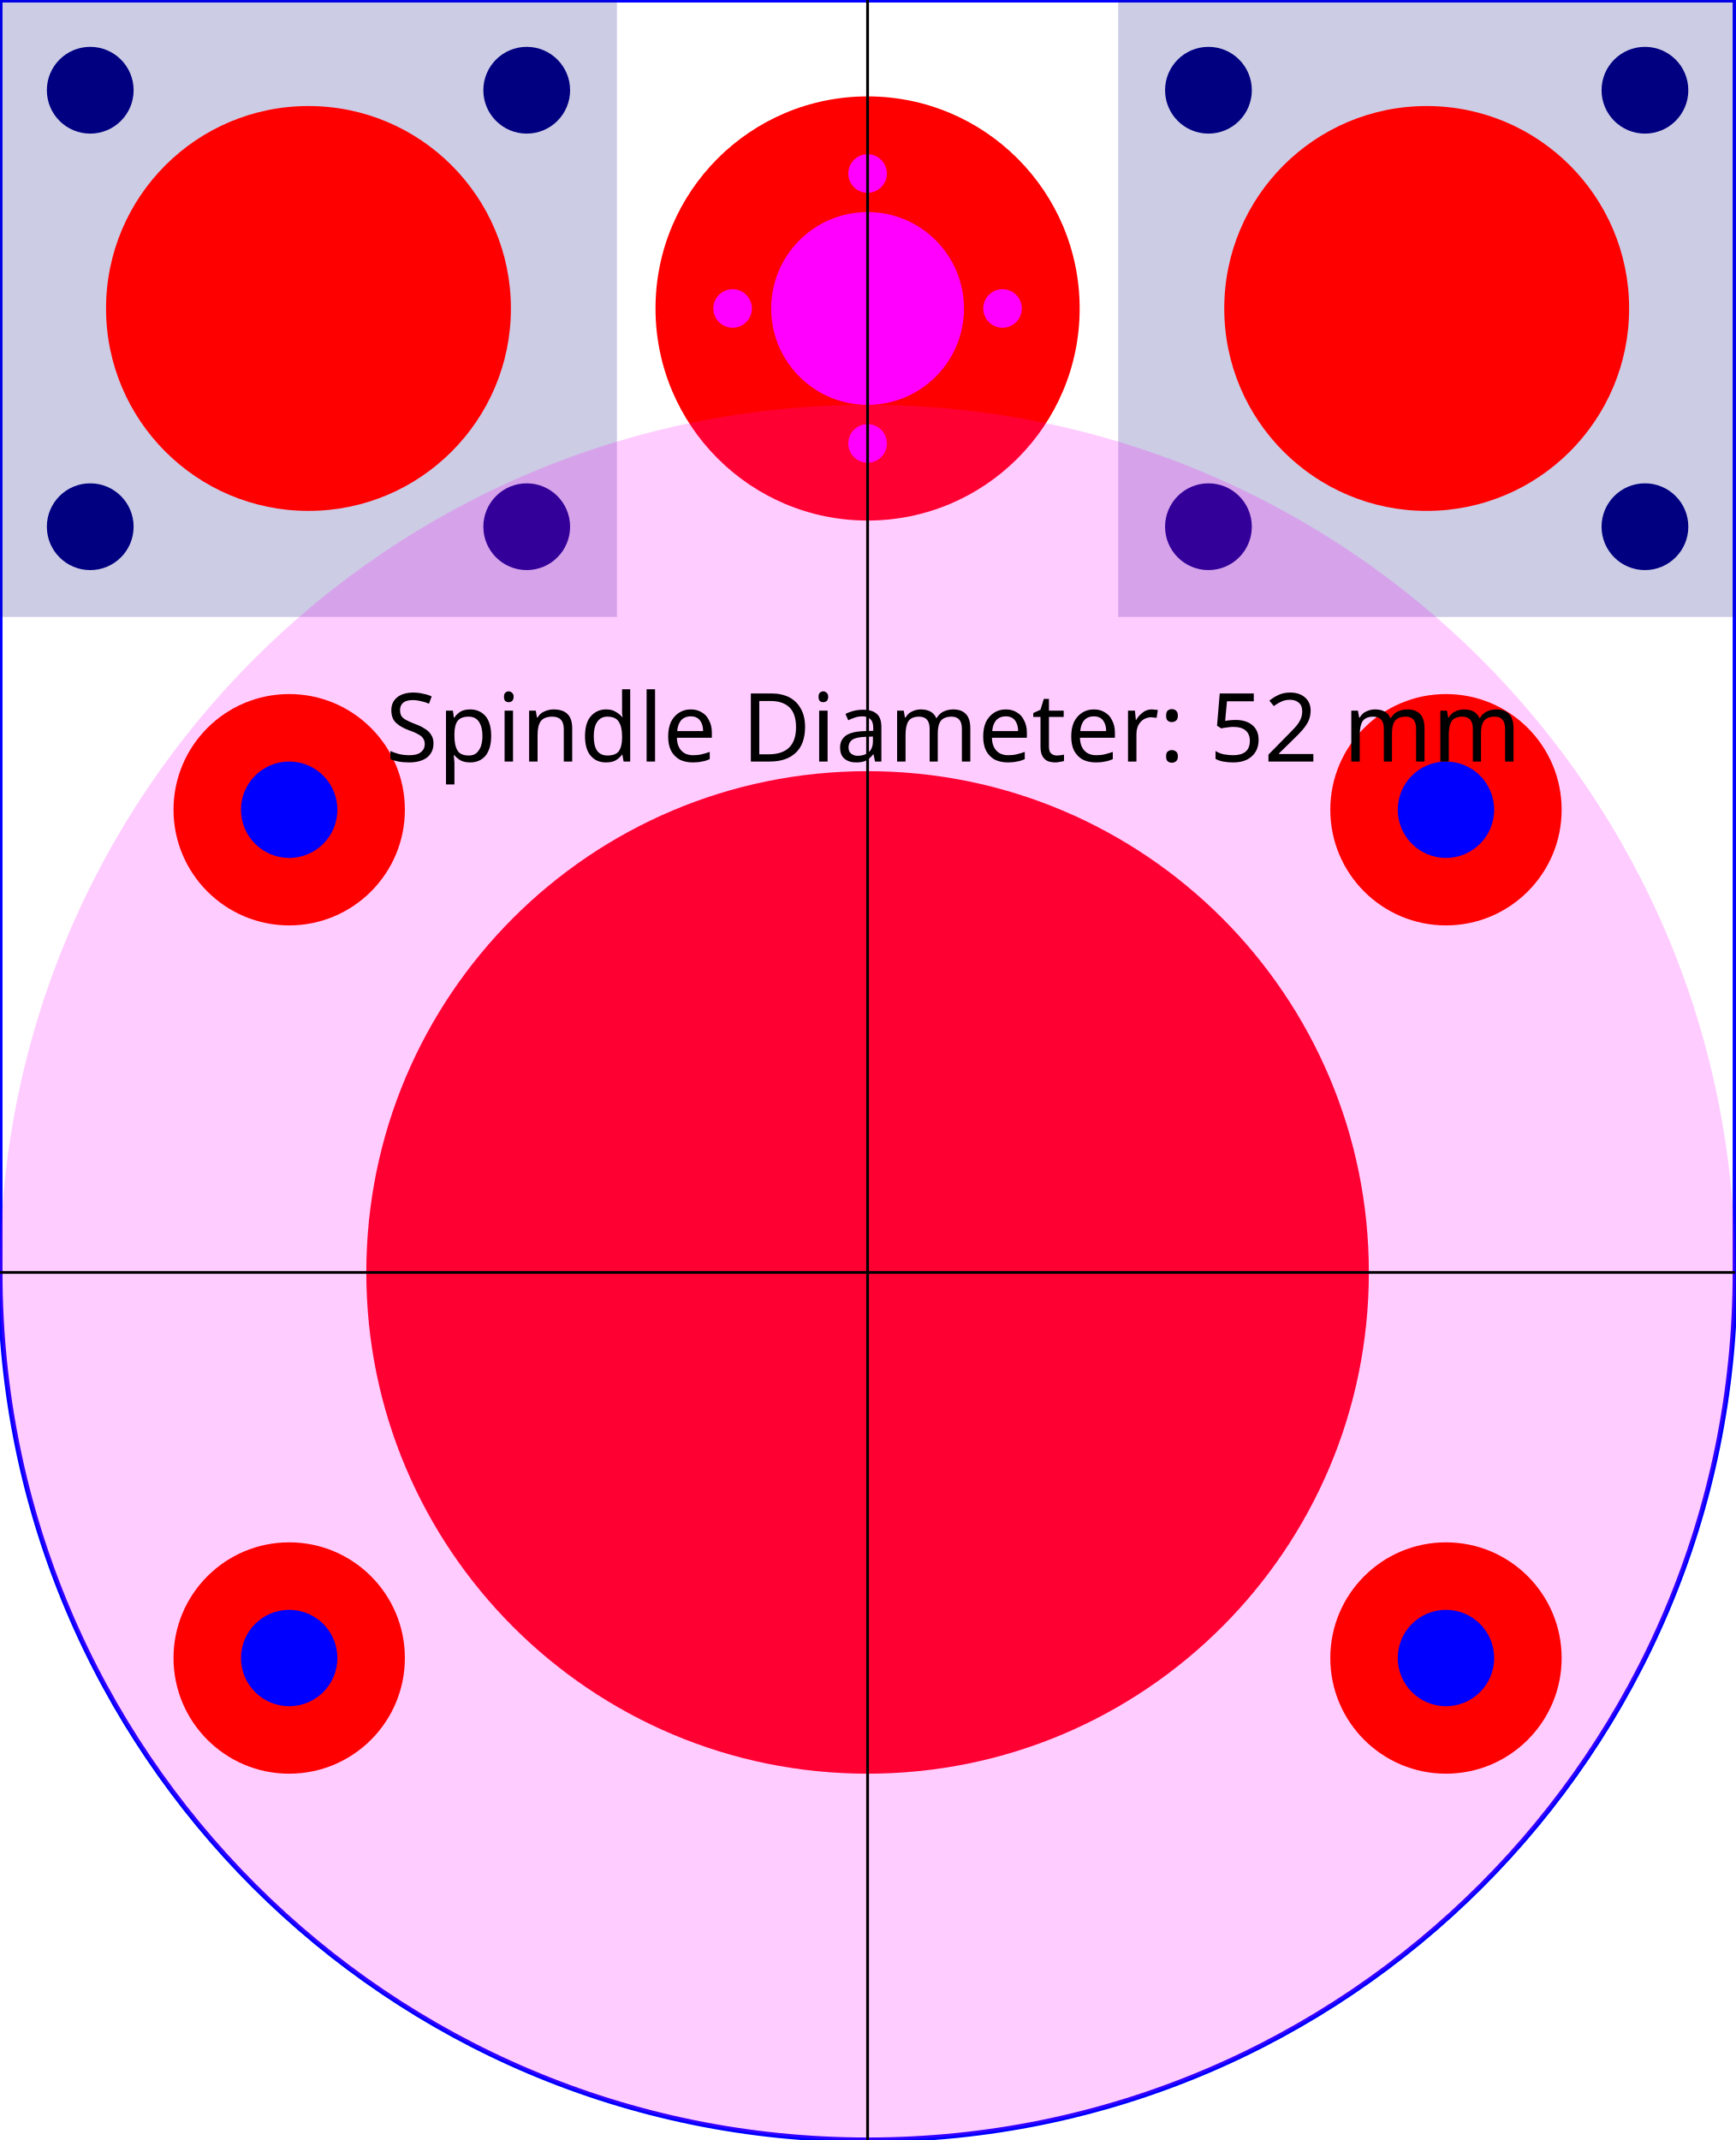
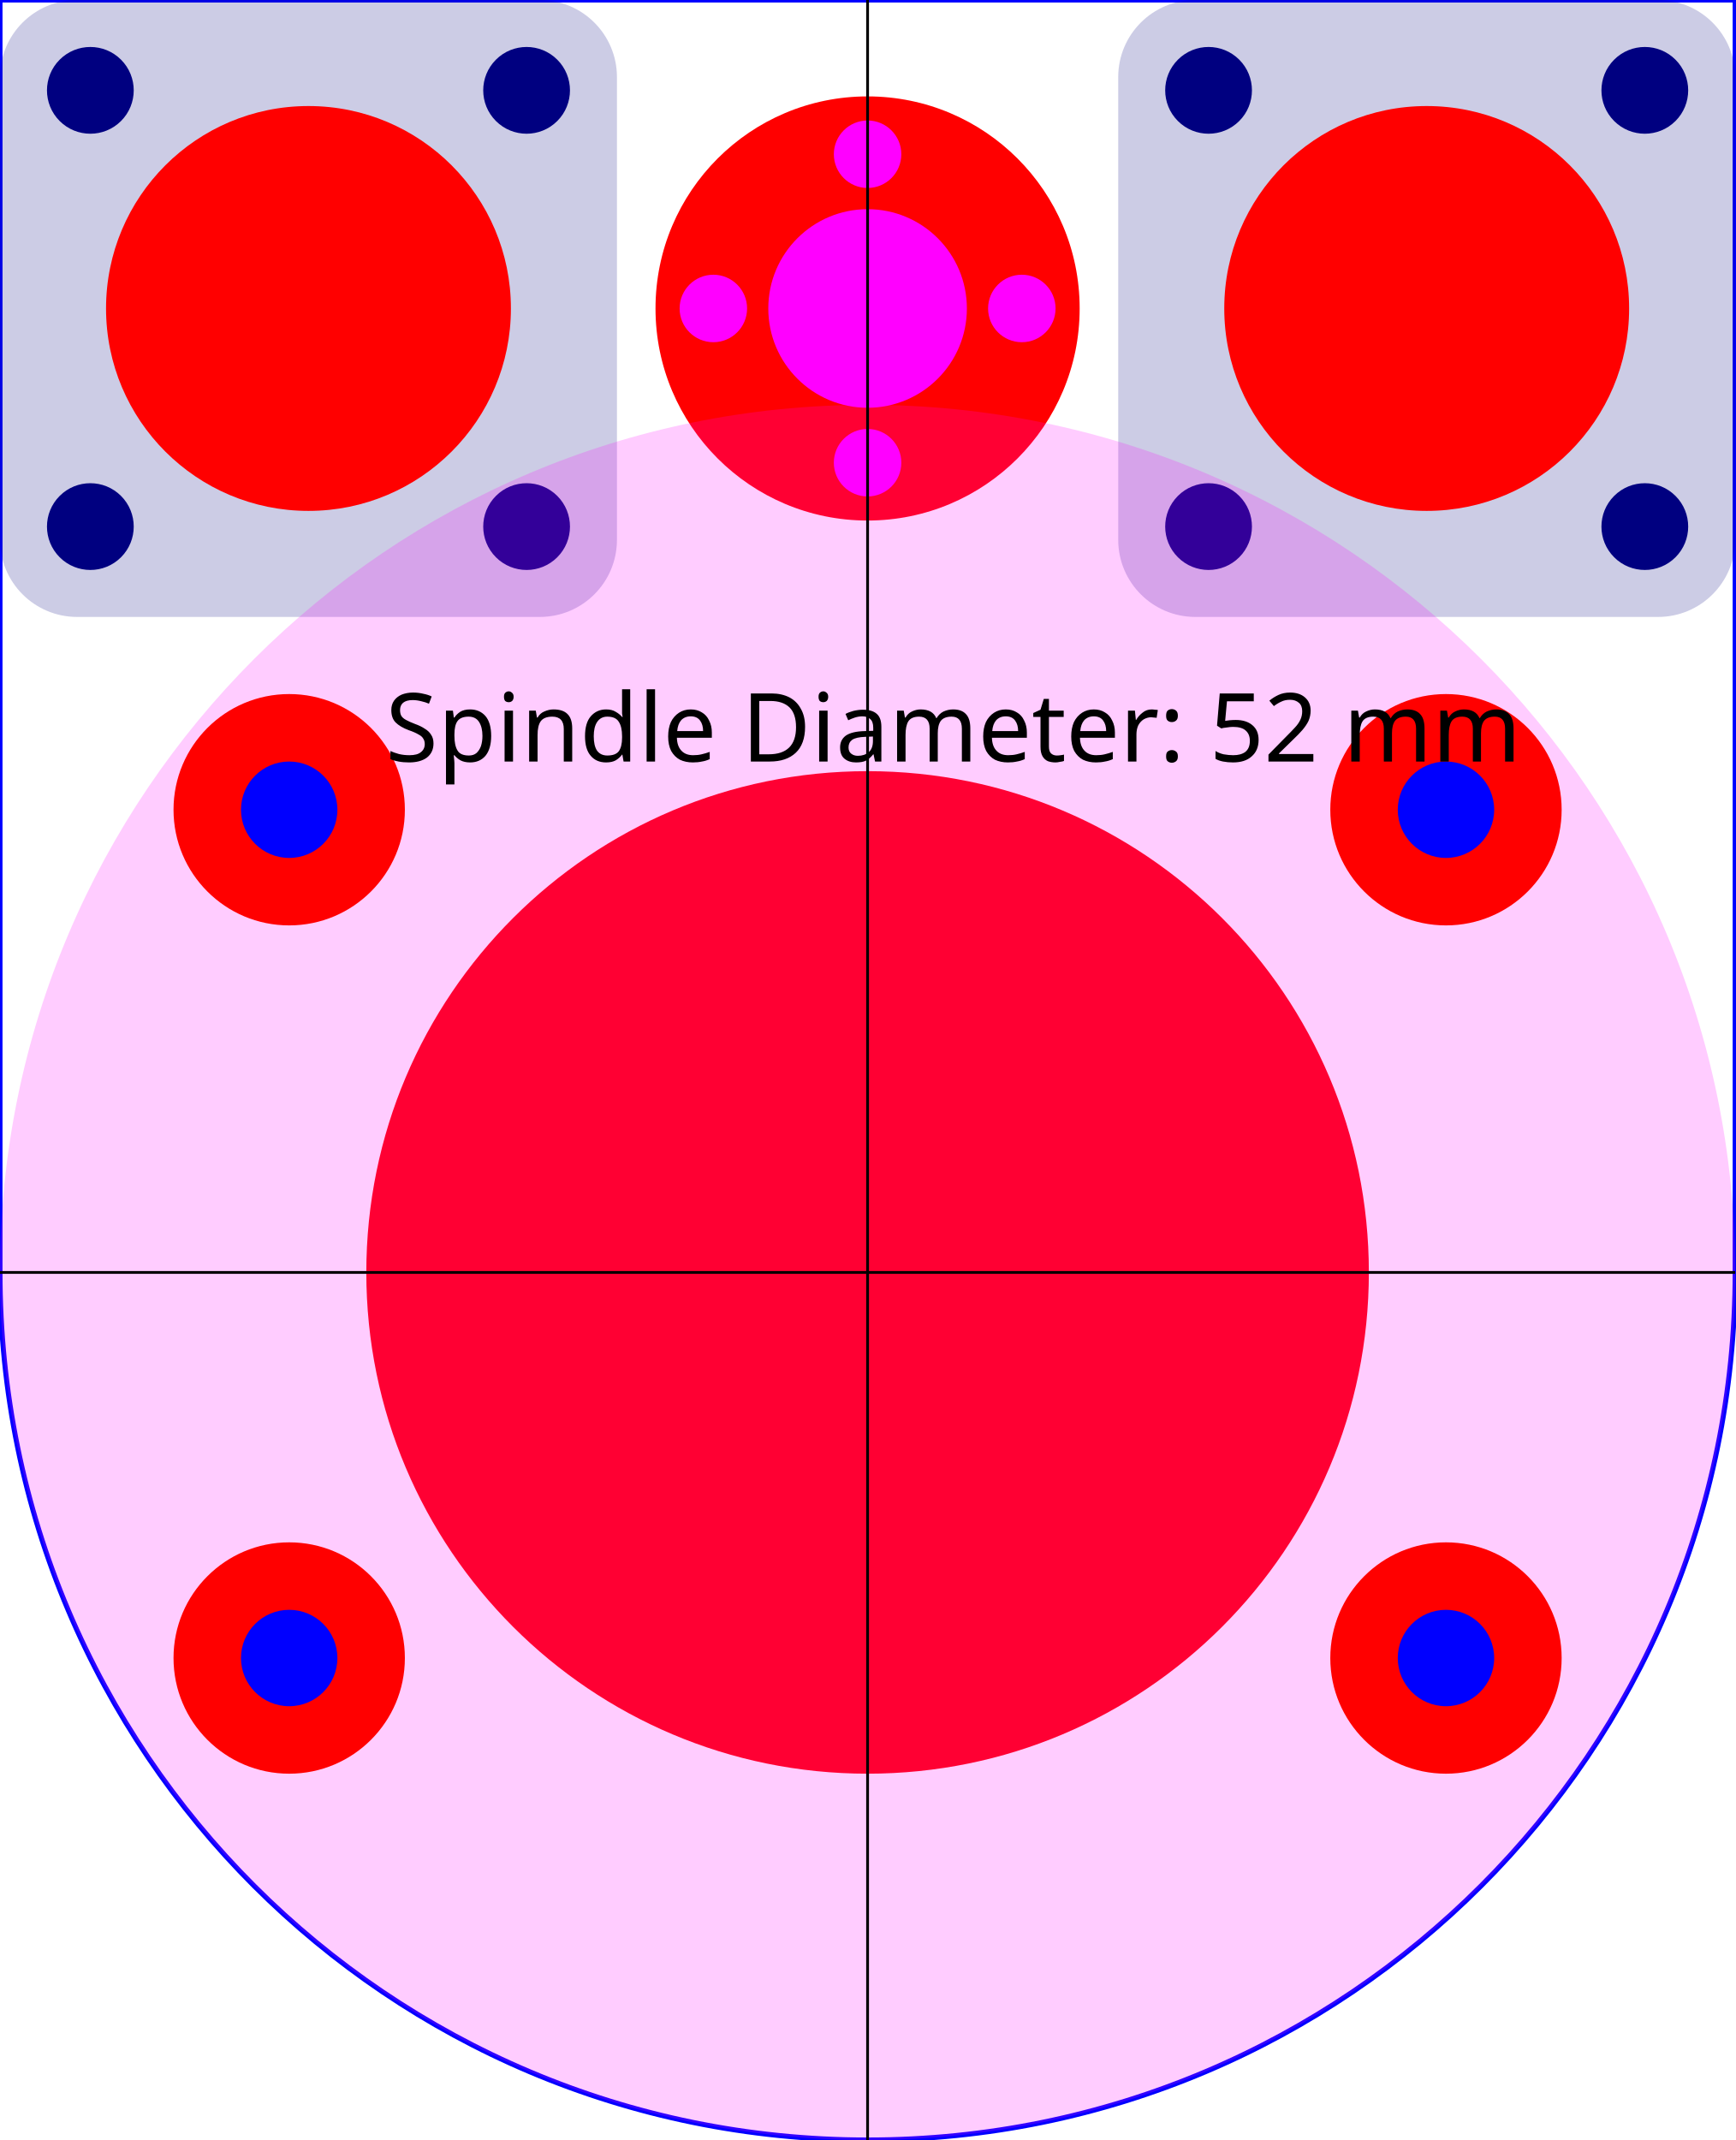
<svg xmlns="http://www.w3.org/2000/svg" width="90mm" height="111mm" viewBox="0 0 90 111" version="1.1" id="spindle-D52">
  <defs id="defs">
-     <circle id="z_screw_central_hole" style="font-variation-settings:normal;vector-effect:none;fill:#ff0000;fill-opacity:1;fill-rule:evenodd;stroke-width:0.353;stroke-linecap:butt;stroke-linejoin:miter;stroke-miterlimit:4;stroke-dasharray:none;stroke-dashoffset:0;stroke-opacity:1;stop-color:#000000" cx="0" cy="0" r="11" />
-     <circle id="z_screw_backlash_item_hole" style="font-variation-settings:normal;vector-effect:none;fill:#ff00ff;fill-opacity:1;fill-rule:evenodd;stroke-width:0.353;stroke-linecap:butt;stroke-linejoin:miter;stroke-miterlimit:4;stroke-dasharray:none;stroke-dashoffset:0;stroke-opacity:1;stop-color:#000000" cx="0" cy="0" r="5" />
-     <circle id="z_screw_backlash_item_screw_2.0mm" style="font-variation-settings:normal;opacity:1;vector-effect:none;fill:#ff00ff;fill-opacity:1;fill-rule:evenodd;stroke-width:0.16;stroke-linecap:butt;stroke-linejoin:miter;stroke-miterlimit:4;stroke-dasharray:none;stroke-dashoffset:0;stroke-opacity:1;stop-color:#000000;stop-opacity:1" cx="0" cy="0" r="1.0" />
-     <rect id="bearing_base" style="fill:#000080;fill-opacity:0.2;stroke:#f70000;stroke-width:0" width="32" height="32" x="0" y="0" />
+     <circle id="screw_central_hole_ref" style="fill:#ff0000;fill-opacity:1;fill-rule:evenodd;stroke-width:0.353;stroke-linecap:butt;stroke-linejoin:miter;stroke-miterlimit:4;stroke-dasharray:none;stroke-dashoffset:0;stroke-opacity:1;stop-color:#000000" cx="0" cy="0" r="11" />
+     <circle id="backlash_item_hole_10mm" style="font-variation-settings:normal;vector-effect:none;fill:#ff00ff;fill-opacity:1;fill-rule:evenodd;stroke-width:0.353;stroke-linecap:butt;stroke-linejoin:miter;stroke-miterlimit:4;stroke-dasharray:none;stroke-dashoffset:0;stroke-opacity:1;stop-color:#000000" cx="0" cy="0" r="5.15" />
+     <circle id="backlash_item_screw_3.5mm" style="font-variation-settings:normal;opacity:1;vector-effect:none;fill:#ff00ff;fill-opacity:1;fill-rule:evenodd;stroke-width:0.16;stroke-linecap:butt;stroke-linejoin:miter;stroke-miterlimit:4;stroke-dasharray:none;stroke-dashoffset:0;stroke-opacity:1;stop-color:#000000;stop-opacity:1" cx="0" cy="0" r="1.75" />
+     <rect id="bearing_base_ref" style="fill:#000080;fill-opacity:0.2;stroke:#f70000;stroke-width:0" width="32" height="32" x="0" y="0" rx="4" ry="4" />
    <circle id="bearing_cylinder" style="font-variation-settings:normal;opacity:1;vector-effect:none;fill:#ff0000;fill-opacity:1;fill-rule:evenodd;stroke-width:0.388;stroke-linecap:butt;stroke-linejoin:miter;stroke-miterlimit:4;stroke-dasharray:none;stroke-dashoffset:0;stroke-opacity:1;stop-color:#000000;stop-opacity:1" cx="0" cy="0" r="10.5" />
    <circle id="bearing_screw_4.5mm" style="font-variation-settings:normal;opacity:1;vector-effect:none;fill:#000080;fill-opacity:1;fill-rule:evenodd;stroke-width:0.16;stroke-linecap:butt;stroke-linejoin:miter;stroke-miterlimit:4;stroke-dasharray:none;stroke-dashoffset:0;stroke-opacity:1;stop-color:#000000;stop-opacity:1" cx="0" cy="0" r="2.25" />
    <circle id="spacer" style="font-variation-settings:normal;vector-effect:none;fill:#ff0000;fill-opacity:1;fill-rule:evenodd;stroke-width:0.212;stroke-linecap:butt;stroke-linejoin:miter;stroke-miterlimit:4;stroke-dasharray:none;stroke-dashoffset:0;stroke-opacity:1;stop-color:#000000" cx="0" cy="0" r="6" />
    <circle id="spacer_screw_5.0mm" style="font-variation-settings:normal;vector-effect:none;fill:#0000ff;fill-opacity:1;fill-rule:evenodd;stroke-width:0.314;stroke-linecap:butt;stroke-linejoin:miter;stroke-miterlimit:4;stroke-dasharray:none;stroke-dashoffset:0;stroke-opacity:1;stop-color:#000000" cx="0" cy="0" r="2.5" />
  </defs>
  <g id="layer1">
    <path id="contour" style="fill:none;stroke:#0000ff;stroke-width:0.261px;stroke-linecap:butt;stroke-linejoin:miter;stroke-opacity:1" d="M 0.0,0.0 h 90 v 66 a 45,45 0 0 1 -90,0 z" />
-     <use href="#z_screw_central_hole" x="45" y="16" id="screw_central_hole" />
-     <use href="#z_screw_backlash_item_hole" x="45" y="16" id="screw_backlash_item_hole" />
-     <use href="#z_screw_backlash_item_screw_2.0mm" x="45" y="9" id="z_screw_backlash_item_screw_2.0mm_1" />
-     <use href="#z_screw_backlash_item_screw_2.0mm" x="45" y="23" id="z_screw_backlash_item_screw_2.0mm_2" />
-     <use href="#z_screw_backlash_item_screw_2.0mm" x="38" y="16" id="z_screw_backlash_item_screw_2.0mm_3" />
-     <use href="#z_screw_backlash_item_screw_2.0mm" x="52" y="16" id="z_screw_backlash_item_screw_2.0mm_4" />
-     <use href="#bearing_base" x="0" y="0" id="bearing_base_left" />
-     <use href="#bearing_cylinder" x="16" y="16" id="bearing_cylinder_left" />
-     <use href="#bearing_base" x="58" y="0" id="bearing_base_right" />
-     <use href="#bearing_cylinder" x="74" y="16" id="bearing_cylinder_right" />
-     <use href="#bearing_screw_4.5mm" x="4.680" y="4.680" id="bearing_screw_4.5mm_use28" />
-     <use href="#bearing_screw_4.5mm" x="27.32" y="4.680" id="bearing_screw_4.5mm_use30" />
-     <use href="#bearing_screw_4.5mm" x="4.680" y="27.32" id="bearing_screw_4.5mm_use36" />
-     <use href="#bearing_screw_4.5mm" x="27.32" y="27.32" id="bearing_screw_4.5mm_use38" />
-     <use href="#bearing_screw_4.5mm" x="62.68" y="4.680" id="bearing_screw_4.5mm_use32" />
-     <use href="#bearing_screw_4.5mm" x="85.32" y="4.680" id="bearing_screw_4.5mm_use34" />
-     <use href="#bearing_screw_4.5mm" x="62.68" y="27.32" id="bearing_screw_4.5mm_use40" />
-     <use href="#bearing_screw_4.5mm" x="85.32" y="27.32" id="bearing_screw_4.5mm_use42" />
-     <circle id="spindle-hole" style="font-variation-settings:normal;vector-effect:none;fill:#ff0000;fill-opacity:1;fill-rule:evenodd;stroke-width:0.97;stroke-linecap:butt;stroke-linejoin:miter;stroke-miterlimit:4;stroke-dasharray:none;stroke-dashoffset:0;stroke-opacity:1;stop-color:#000000" cx="45" cy="66" r="26.0" />
-     <circle id="large_circle_indicator" style="font-variation-settings:normal;vector-effect:none;fill:#ff00ff;fill-opacity:0.2;fill-rule:evenodd;stroke-width:0.97;stroke-linecap:butt;stroke-linejoin:miter;stroke-miterlimit:4;stroke-dasharray:none;stroke-dashoffset:0;stroke-opacity:1;stop-color:#000000" cx="45" cy="66" r="45" />
+     <use href="#screw_central_hole_ref" x="45" y="16" id="screw_central_hole" />
+     <g id="backlash" transform="translate(45,16)">
+       <use href="#backlash_item_hole_10mm" id="backlash_item_hole" />
+       <use href="#backlash_item_screw_3.5mm" transform="rotate(0)   translate(8,0)" id="backlash_item_screw_3.5mm_E" />
+       <use href="#backlash_item_screw_3.5mm" transform="rotate(90)  translate(8,0)" id="backlash_item_screw_3.5mm_S" />
+       <use href="#backlash_item_screw_3.5mm" transform="rotate(180) translate(8,0)" id="backlash_item_screw_3.5mm_W" />
+       <use href="#backlash_item_screw_3.5mm" transform="rotate(270) translate(8,0)" id="backlash_item_screw_3.5mm_N" />
+     </g>
+     <g id="bearing_1" transform="translate(0,0)">
+       <use href="#bearing_base_ref" id="bearing_1_base" />
+       <g id="bearing_1_items" transform="translate(16,16)">
+         <use href="#bearing_cylinder" id="bearing_1_cylinder" />
+         <use href="#bearing_screw_4.5mm" transform="rotate( 45) translate(16 0)" id="bearing_1_screw_4.5mm_SE" />
+         <use href="#bearing_screw_4.5mm" transform="rotate(135) translate(16 0)" id="bearing_1_screw_4.5mm_SW" />
+         <use href="#bearing_screw_4.5mm" transform="rotate(225) translate(16 0)" id="bearing_1_crew_4.5mm_NW" />
+         <use href="#bearing_screw_4.5mm" transform="rotate(315) translate(16 0)" id="bearing_1_screw_4.5mm_NE" />
+       </g>
+     </g>
+     <g id="bearing_2" transform="translate(58,0)">
+       <use href="#bearing_base_ref" id="bearing_2_base" />
+       <g id="bearing_2_items" transform="translate(16,16)">
+         <use href="#bearing_cylinder" id="bearing_2_cylinder" />
+         <use href="#bearing_screw_4.5mm" transform="rotate( 45) translate(16 0)" id="bearing_2_screw_4.5mm_SE" />
+         <use href="#bearing_screw_4.5mm" transform="rotate(135) translate(16 0)" id="bearing_2_screw_4.5mm_SW" />
+         <use href="#bearing_screw_4.5mm" transform="rotate(225) translate(16 0)" id="bearing_2_screw_4.5mm_NW" />
+         <use href="#bearing_screw_4.5mm" transform="rotate(315) translate(16 0)" id="bearing_2_crew_4.5mm_NE" />
+       </g>
+     </g>
+     <circle id="spindle-hole" style="fill:#ff0000;fill-opacity:1;fill-rule:evenodd;stroke-width:0.97;stroke-linecap:butt;stroke-linejoin:miter;stroke-miterlimit:4;stroke-dasharray:none;stroke-dashoffset:0;stroke-opacity:1;stop-color:#000000" cx="45" cy="66" r="26.0" />
+     <circle id="large_circle_indicator" style="fill:#ff00ff;fill-opacity:0.2;fill-rule:evenodd;stroke-width:0.97;stroke-linecap:butt;stroke-linejoin:miter;stroke-miterlimit:4;stroke-dasharray:none;stroke-dashoffset:0;stroke-opacity:1;stop-color:#000000" cx="45" cy="66" r="45" />
    <use href="#spacer" transform="translate(15 42)" id="spacer_NW" />
    <use href="#spacer" transform="translate(75 42)" id="spacer_NE" />
    <use href="#spacer" transform="translate(15 86)" id="spacer_SW" />
    <use href="#spacer" transform="translate(75 86)" id="spacer_SE" />
    <use href="#spacer_screw_5.0mm" transform="translate(15 42)" id="spacer_screw_5.0mm_NW" />
    <use href="#spacer_screw_5.0mm" transform="translate(75 42)" id="spacer_screw_5.0mm_NE" />
    <use href="#spacer_screw_5.0mm" transform="translate(15 86)" id="spacer_screw_5.0mm_SW" />
    <use href="#spacer_screw_5.0mm" transform="translate(75 86)" id="spacer_screw_5.0mm_SE" />
    <text id="legend" xml:space="preserve" style="font-style:normal;font-weight:normal;font-size:4.939px;line-height:1.25;font-family:sans-serif;fill:#000000;fill-opacity:1;stroke:none;stroke-width:0.265" x="20" y="39.5">Spindle Diameter: 52 mm</text>
    <path id="horizontal_line" style="fill:none;stroke:#000000;stroke-width:0.144px;stroke-linecap:butt;stroke-linejoin:miter;stroke-opacity:1" d="M 0,66 90,66" />
    <path id="vertical_line" style="fill:none;stroke:#000000;stroke-width:0.144px;stroke-linecap:butt;stroke-linejoin:miter;stroke-opacity:1" d="M 45,0  45,111" />
  </g>
</svg>
